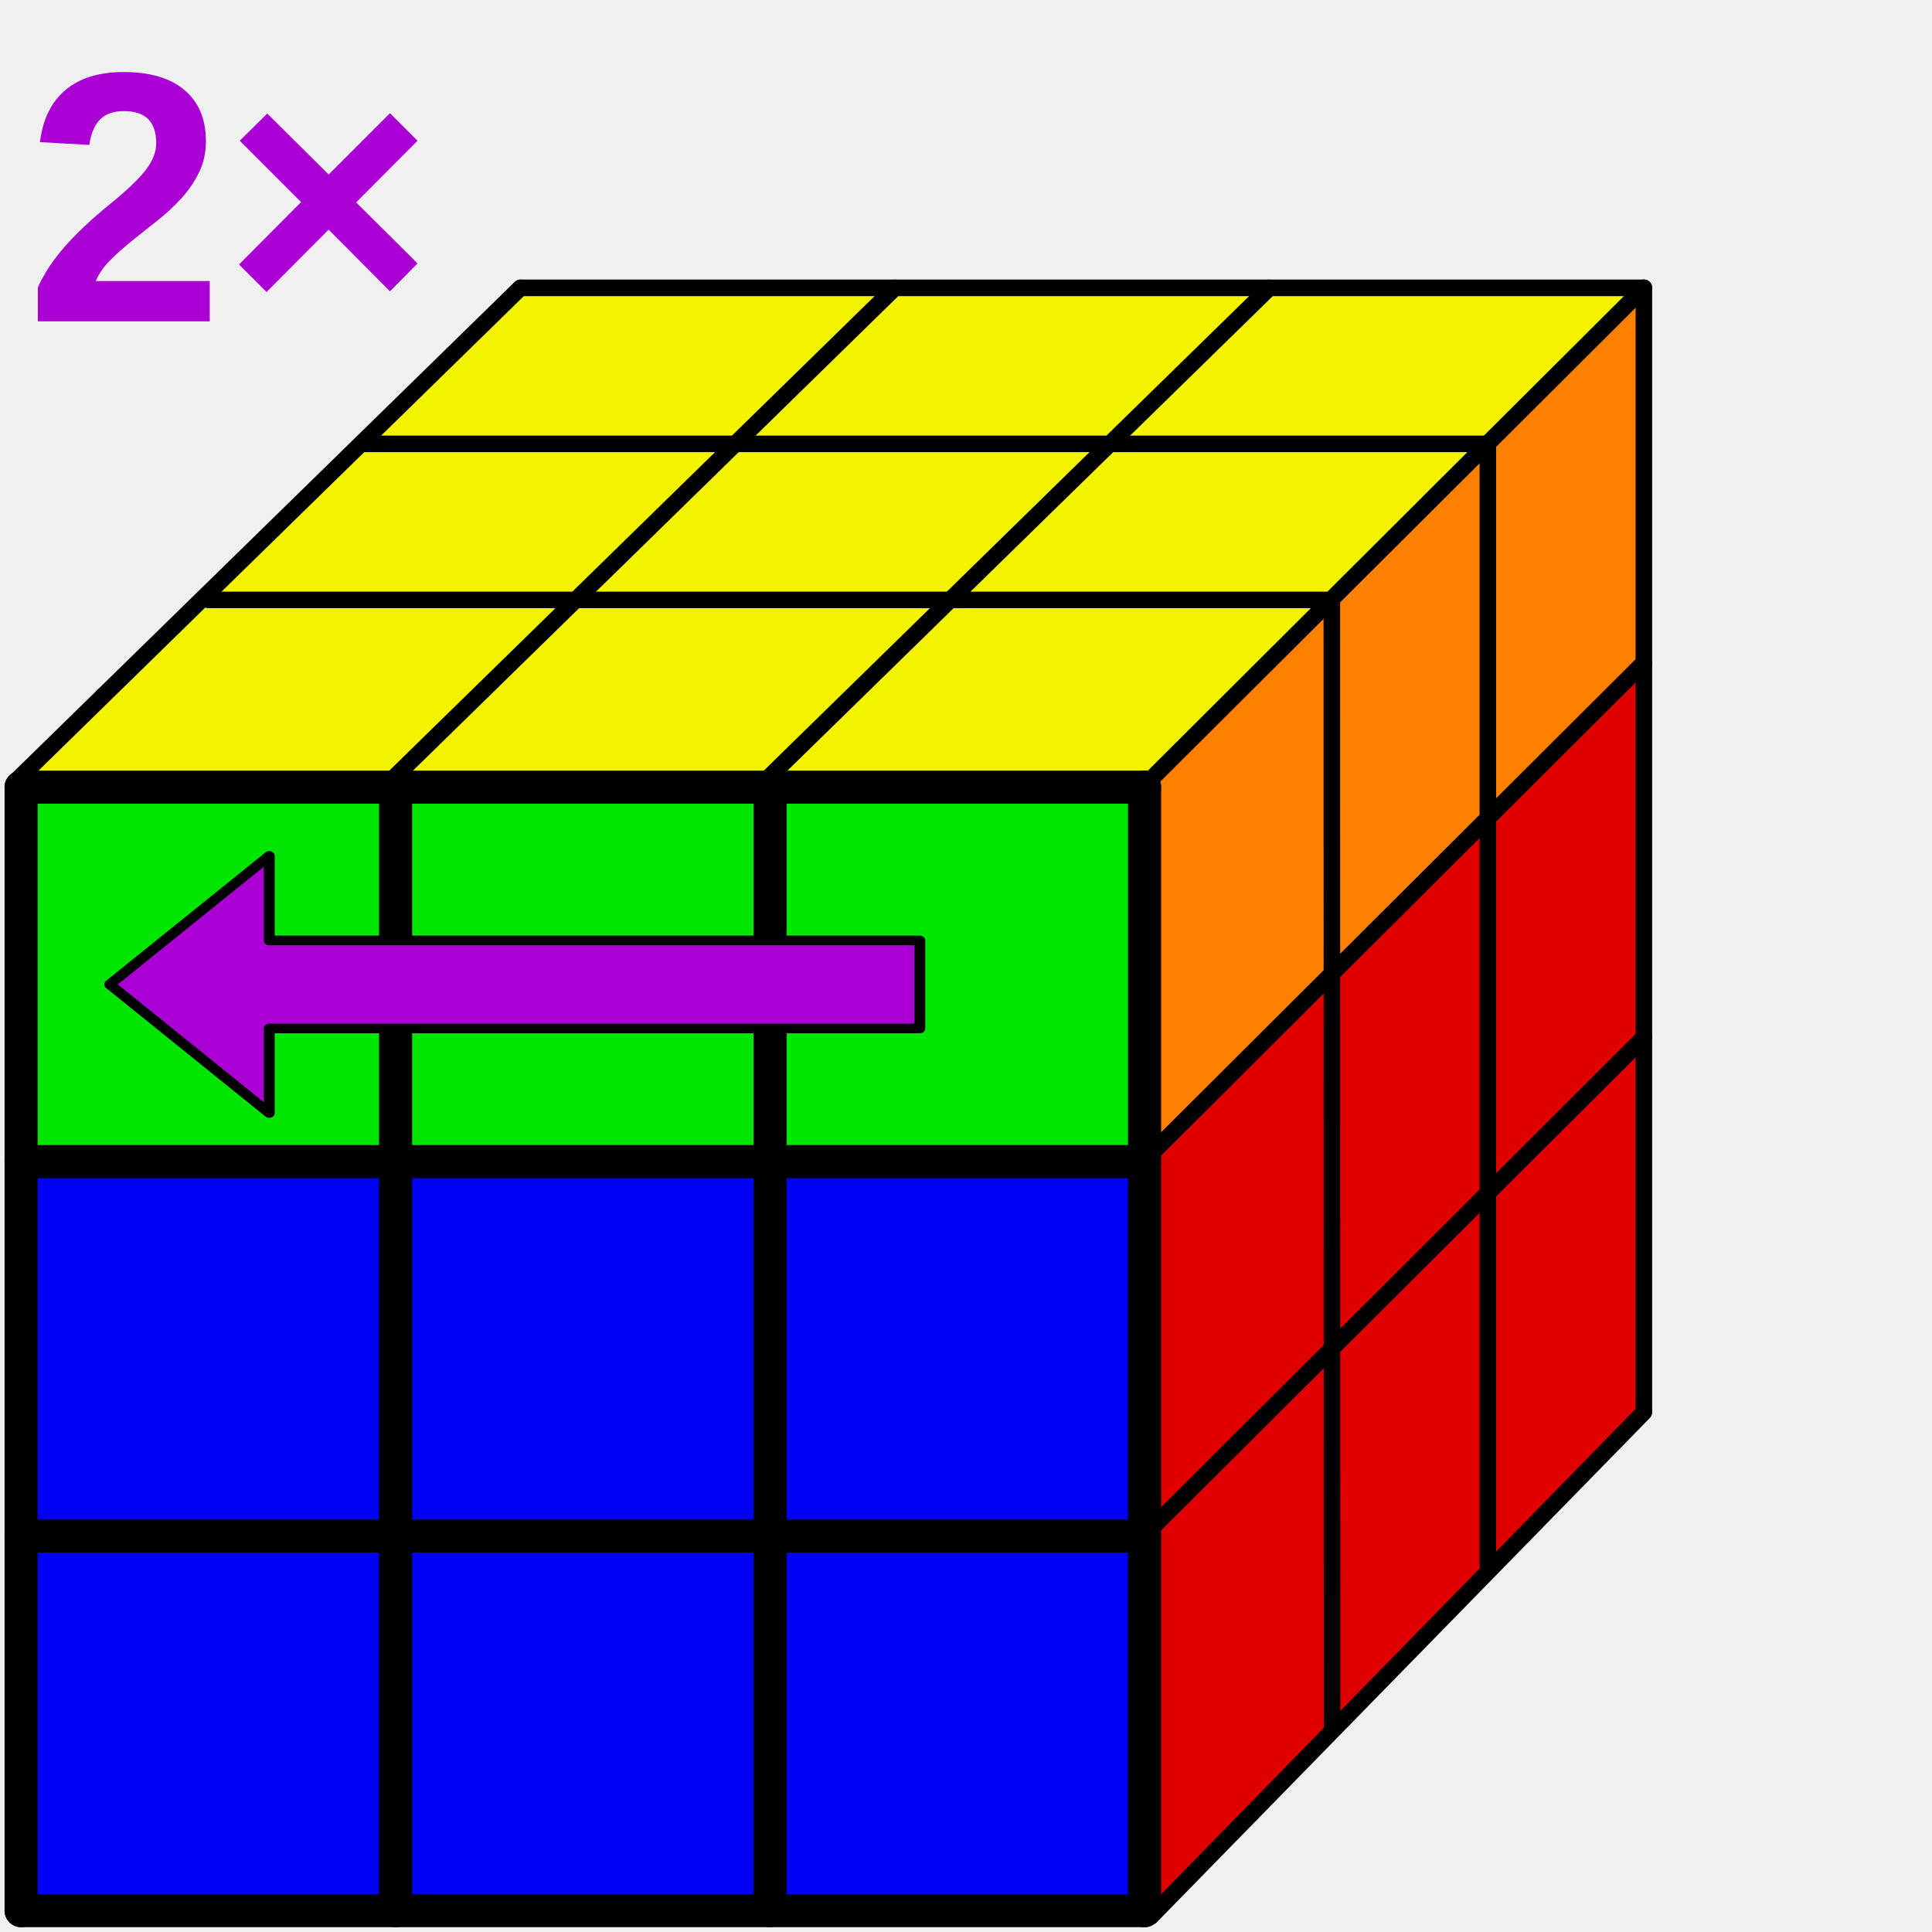
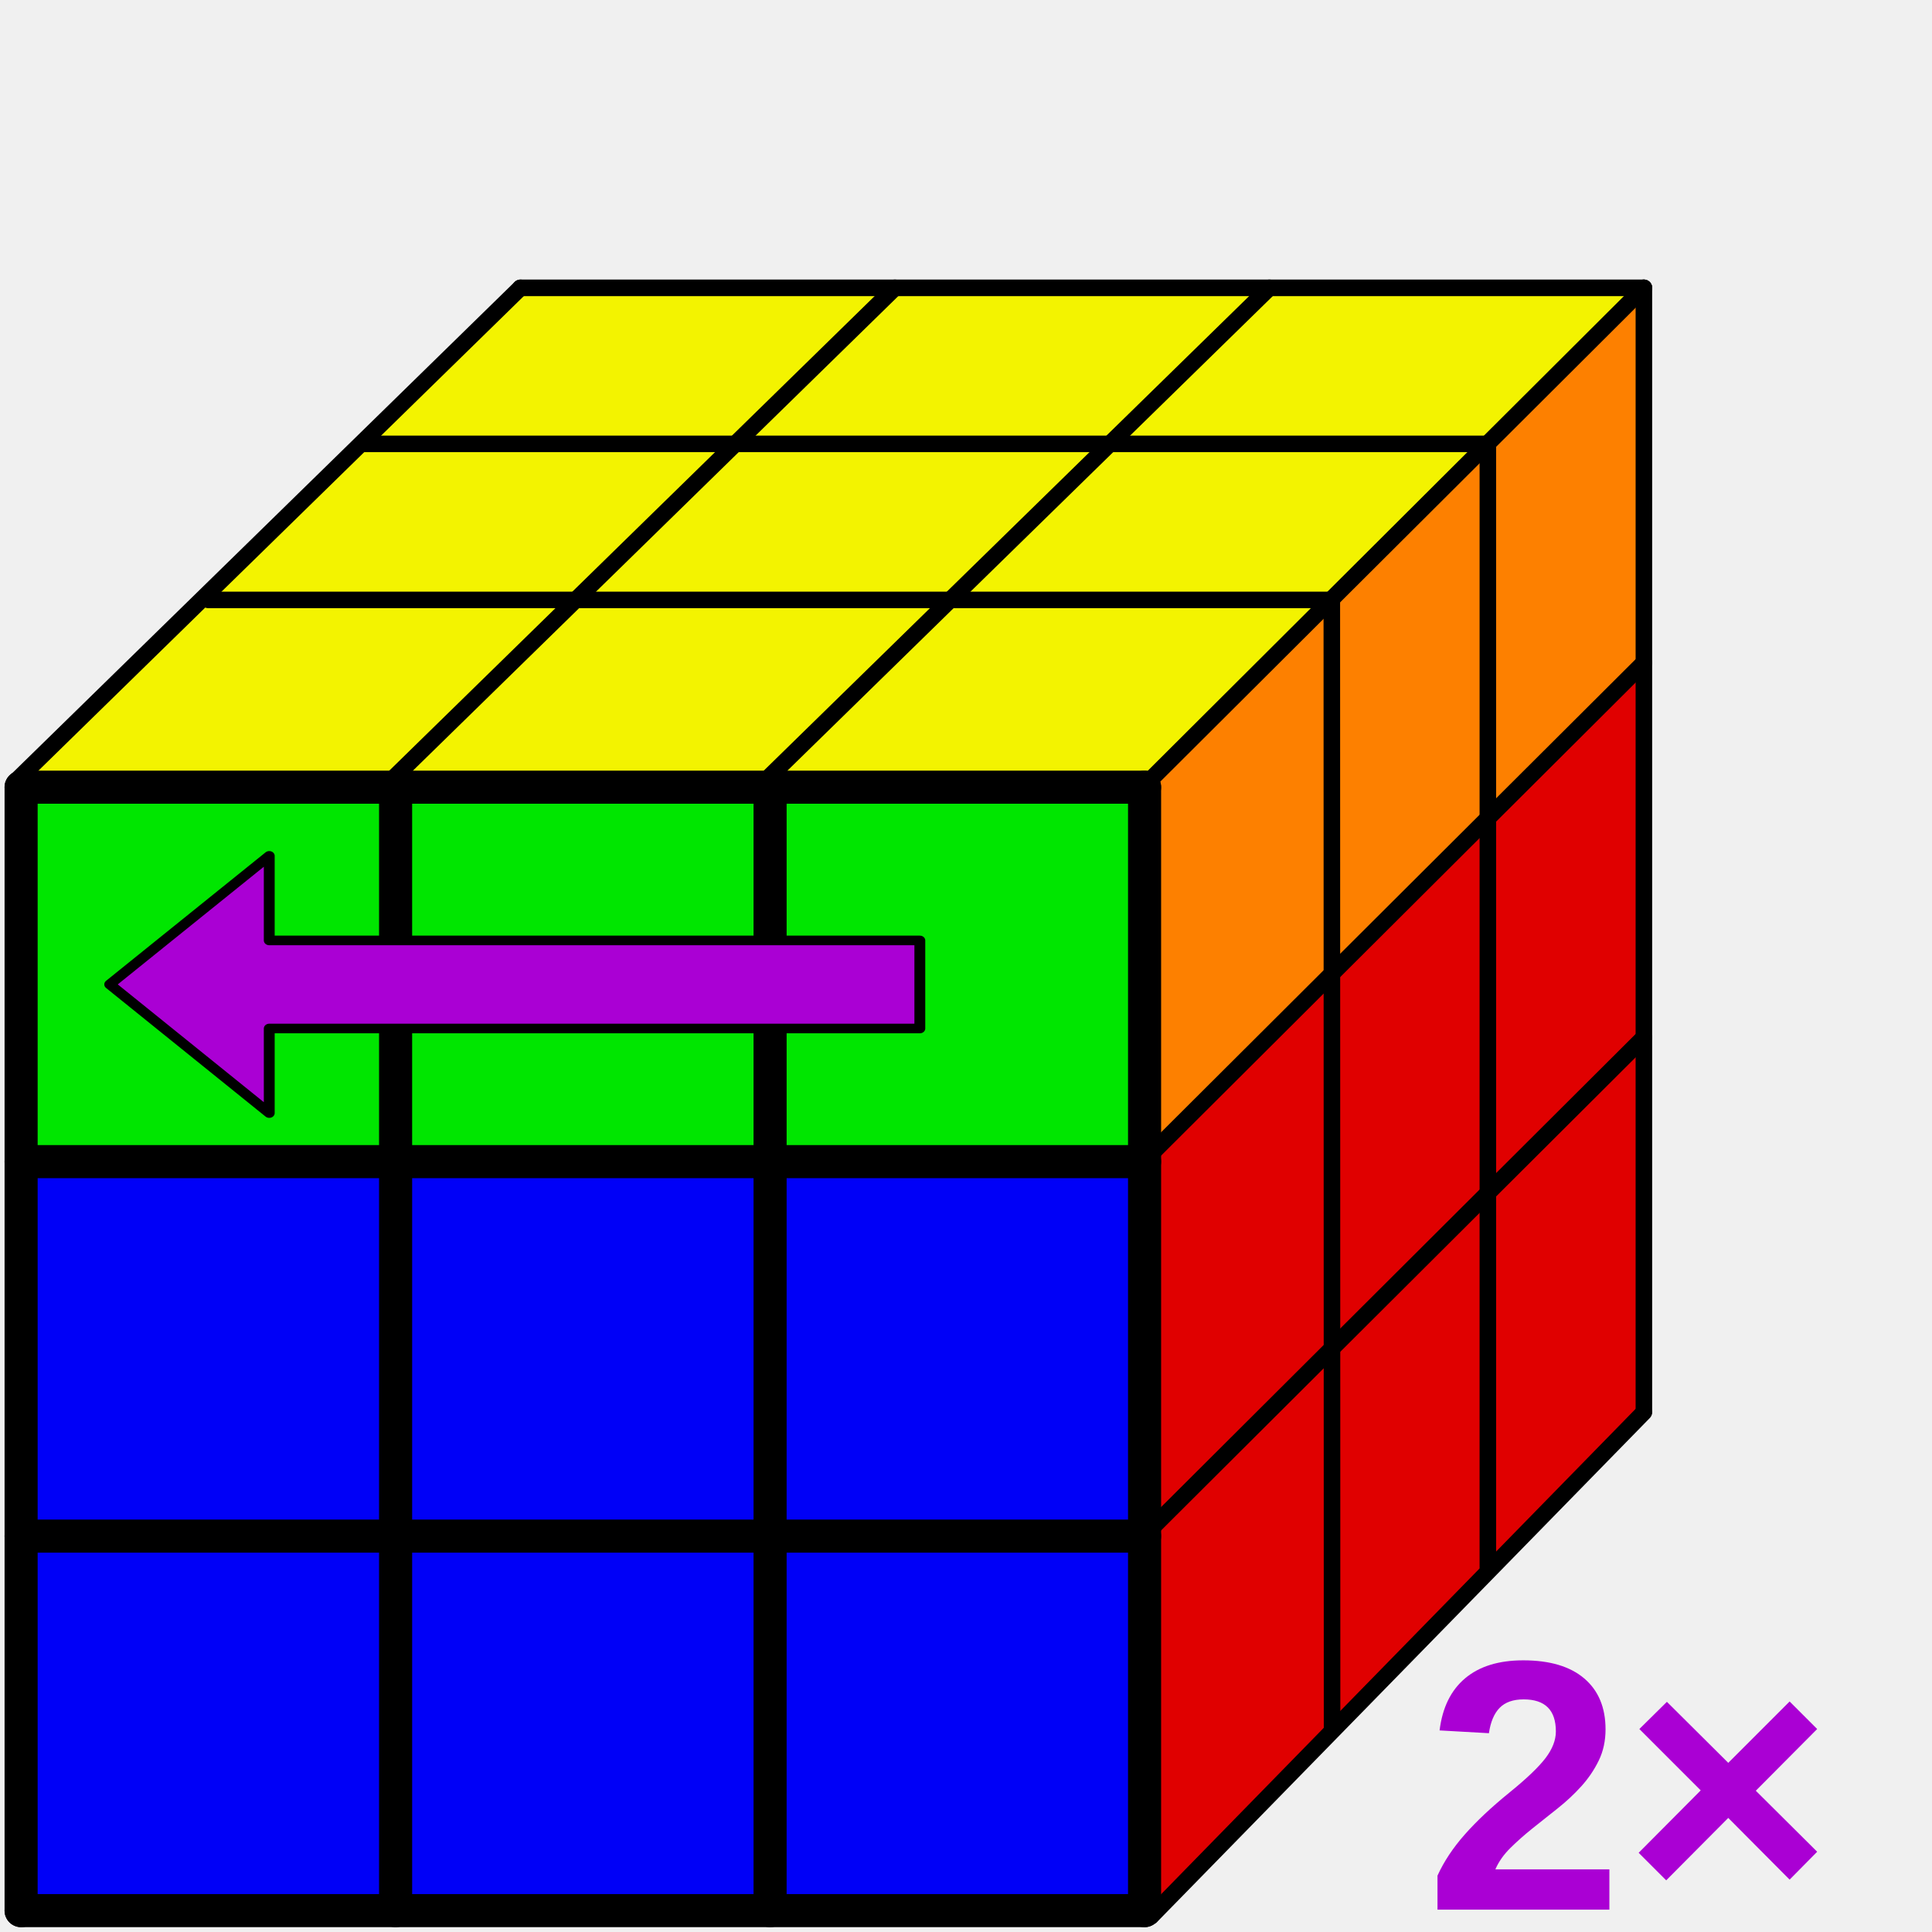
<svg xmlns="http://www.w3.org/2000/svg" xmlns:ns1="http://xml.openoffice.org/svg/export" version="1.2" width="42mm" height="42mm" viewBox="0 0 6190.866 6190.866" preserveAspectRatio="xMidYMid" xml:space="preserve" id="svg210" style="fill-rule:evenodd;stroke-width:28.222;stroke-linejoin:round">
  <defs class="ClipPathGroup" id="defs8">
    <marker style="overflow:visible" id="marker25861" refX="0" refY="0" orient="auto">
      <path transform="scale(0.4)" style="fill:#ff9e00;fill-opacity:1;fill-rule:evenodd;stroke:#ff9e00;stroke-width:1pt;stroke-opacity:1" d="M 5.77,0 -2.88,5 V -5 Z" id="path25859" />
    </marker>
    <marker orient="auto" refY="0" refX="0" id="marker9934" style="overflow:visible">
      <path id="path9932" d="M 5.77,0 -2.88,5 V -5 Z" style="fill:#ff9e00;fill-opacity:1;fill-rule:evenodd;stroke:#ff9e00;stroke-width:1pt;stroke-opacity:1" transform="scale(0.2)" />
    </marker>
    <marker orient="auto" refY="0" refX="0" id="marker9840" style="overflow:visible">
      <path id="path9838" style="fill:#ff9e00;fill-opacity:1;fill-rule:evenodd;stroke:#ff9e00;stroke-width:0.625;stroke-linejoin:round;stroke-opacity:1" d="M 8.719,4.034 -2.207,0.016 8.719,-4.002 c -1.745,2.372 -1.735,5.617 -6e-7,8.035 z" transform="matrix(-0.3,0,0,-0.3,0.69,0)" />
    </marker>
    <marker orient="auto" refY="0" refX="0" id="marker9752" style="overflow:visible">
      <path id="path9750" d="M 0,0 5,-5 -12.5,0 5,5 Z" style="fill:#ff9e00;fill-opacity:1;fill-rule:evenodd;stroke:#ff9e00;stroke-width:1pt;stroke-opacity:1" transform="matrix(-0.2,0,0,-0.2,-1.2,0)" />
    </marker>
    <marker orient="auto" refY="0" refX="0" id="marker9670" style="overflow:visible">
      <path id="path9668" style="fill:#ff9e00;fill-opacity:1;fill-rule:evenodd;stroke:#ff9e00;stroke-width:0.625;stroke-linejoin:round;stroke-opacity:1" d="M 8.719,4.034 -2.207,0.016 8.719,-4.002 c -1.745,2.372 -1.735,5.617 -6e-7,8.035 z" transform="matrix(-0.3,0,0,-0.3,0.69,0)" />
    </marker>
    <marker orient="auto" refY="0" refX="0" id="marker9594" style="overflow:visible">
      <path id="path9592" style="fill:#ff9e00;fill-opacity:1;fill-rule:evenodd;stroke:#ff9e00;stroke-width:0.625;stroke-linejoin:round;stroke-opacity:1" d="M 8.719,4.034 -2.207,0.016 8.719,-4.002 c -1.745,2.372 -1.735,5.617 -6e-7,8.035 z" transform="matrix(-0.3,0,0,-0.3,0.69,0)" />
    </marker>
    <marker orient="auto" refY="0" refX="0" id="TriangleOutS" style="overflow:visible">
      <path id="path1110" d="M 5.77,0 -2.88,5 V -5 Z" style="fill:#ff9e00;fill-opacity:1;fill-rule:evenodd;stroke:#ff9e00;stroke-width:1pt;stroke-opacity:1" transform="scale(0.2)" />
    </marker>
    <marker orient="auto" refY="0" refX="0" id="EmptyTriangleOutM" style="overflow:visible">
      <path id="path1125" d="M 5.77,0 -2.88,5 V -5 Z" style="fill:#ffffff;fill-rule:evenodd;stroke:#ff9e00;stroke-width:1pt;stroke-opacity:1" transform="matrix(0.4,0,0,0.4,-1.8,0)" />
    </marker>
    <marker orient="auto" refY="0" refX="0" id="Arrow2Send" style="overflow:visible">
      <path id="path995" style="fill:#ff9e00;fill-opacity:1;fill-rule:evenodd;stroke:#ff9e00;stroke-width:0.625;stroke-linejoin:round;stroke-opacity:1" d="M 8.719,4.034 -2.207,0.016 8.719,-4.002 c -1.745,2.372 -1.735,5.617 -6e-7,8.035 z" transform="matrix(-0.3,0,0,-0.3,0.69,0)" />
    </marker>
    <marker orient="auto" refY="0" refX="0" id="Arrow1Send" style="overflow:visible">
      <path id="path977" d="M 0,0 5,-5 -12.5,0 5,5 Z" style="fill:#ff9e00;fill-opacity:1;fill-rule:evenodd;stroke:#ff9e00;stroke-width:1pt;stroke-opacity:1" transform="matrix(-0.2,0,0,-0.2,-1.2,0)" />
    </marker>
    <marker orient="auto" refY="0" refX="0" id="Arrow1Mend" style="overflow:visible">
      <path id="path971" d="M 0,0 5,-5 -12.5,0 5,5 Z" style="fill:#ff9e00;fill-opacity:1;fill-rule:evenodd;stroke:#ff9e00;stroke-width:1pt;stroke-opacity:1" transform="matrix(-0.4,0,0,-0.4,-4,0)" />
    </marker>
    <marker orient="auto" refY="0" refX="0" id="Arrow2Mend" style="overflow:visible">
      <path id="path989" style="fill:#ff9e00;fill-opacity:1;fill-rule:evenodd;stroke:#ff9e00;stroke-width:0.625;stroke-linejoin:round;stroke-opacity:1" d="M 8.719,4.034 -2.207,0.016 8.719,-4.002 c -1.745,2.372 -1.735,5.617 -6e-7,8.035 z" transform="scale(-0.6)" />
    </marker>
    <marker orient="auto" refY="0" refX="0" id="TriangleOutL" style="overflow:visible">
      <path id="path1104" d="M 5.77,0 -2.88,5 V -5 Z" style="fill:#ff9e00;fill-opacity:1;fill-rule:evenodd;stroke:#ff9e00;stroke-width:1pt;stroke-opacity:1" transform="scale(0.8)" />
    </marker>
    <marker orient="auto" refY="0" refX="0" id="Arrow2Lend" style="overflow:visible">
      <path id="path983" style="fill:#000000;fill-opacity:1;fill-rule:evenodd;stroke:#000000;stroke-width:0.625;stroke-linejoin:round;stroke-opacity:1" d="M 8.719,4.034 -2.207,0.016 8.719,-4.002 c -1.745,2.372 -1.735,5.617 -6e-7,8.035 z" transform="matrix(-1.1,0,0,-1.1,-1.1,0)" />
    </marker>
    <marker orient="auto" refY="0" refX="0" id="Arrow1Lstart" style="overflow:visible">
      <path id="path962" d="M 0,0 5,-5 -12.5,0 5,5 Z" style="fill:#000000;fill-opacity:1;fill-rule:evenodd;stroke:#000000;stroke-width:1pt;stroke-opacity:1" transform="matrix(0.8,0,0,0.8,10,0)" />
    </marker>
    <clipPath id="presentation_clip_path" clipPathUnits="userSpaceOnUse">
      <rect x="0" y="0" width="6000" height="6000" id="rect2" />
    </clipPath>
    <clipPath id="presentation_clip_path_shrink" clipPathUnits="userSpaceOnUse">
      <rect x="6" y="6" width="5988" height="5988" id="rect5" />
    </clipPath>
    <marker orient="auto" refY="0" refX="0" id="TriangleOutM-3" style="overflow:visible">
      <path id="path1107-6" d="M 5.77,0 -2.88,5 V -5 Z" style="fill:#ff9e00;fill-opacity:1;fill-rule:evenodd;stroke:#ff9e00;stroke-width:1pt;stroke-opacity:1" transform="scale(0.4)" />
    </marker>
    <marker orient="auto" refY="0" refX="0" id="TriangleOutM-35" style="overflow:visible">
      <path id="path1107-62" d="M 5.77,0 -2.88,5 V -5 Z" style="fill:#ff9e00;fill-opacity:1;fill-rule:evenodd;stroke:#ff9e00;stroke-width:1pt;stroke-opacity:1" transform="scale(0.4)" />
    </marker>
    <filter style="color-interpolation-filters:sRGB" id="filter26163">
      <feConvolveMatrix in="SourceGraphic" kernelMatrix="0 1 0 1 -4 1 0 1 0" order="3 3" bias="0" divisor="1" targetX="1" targetY="1" preserveAlpha="true" result="convolve" id="feConvolveMatrix26161" />
    </filter>
    <clipPath clipPathUnits="userSpaceOnUse" id="presentation_clip_path-6">
      <rect id="rect2-7" height="5250" width="5250" y="0" x="0" />
    </clipPath>
    <clipPath clipPathUnits="userSpaceOnUse" id="presentation_clip_path_shrink-5">
      <rect id="rect5-3" height="5240" width="5240" y="5" x="5" />
    </clipPath>
    <g id="g10-6" ns1:id-list="id3 id4 id5 id6 id7 id8 id9 id10 id11 id12 id13 id14 id15 id16 id17 id18 id19 id20 id21 id22 id23 id24 id25 id26 id27 id28 id29 id30 id31 id32 id33 id34 id35 id36 id37 id38 id39 id40 id41 id42 id43 id44 id45 id46 id47 id48 id49 id50 id51 id52 id53 id54 id55 id56 id57 id58 id59 id60 id61 id62 id63 id64 id65 id66 id67 id68 id69 id70 id71 id72" ns1:slide="id1" />
    <g transform="matrix(4.8828125e-4,0,0,-4.8828125e-4,0,0)" id="bullet-char-template-57356-9">
      <path id="path14-1" d="M 580,1141 1163,571 580,0 -4,571 Z" />
    </g>
    <g transform="matrix(4.8828125e-4,0,0,-4.8828125e-4,0,0)" id="bullet-char-template-57354-2">
      <path id="path17-7" d="M 8,1128 H 1137 V 0 H 8 Z" />
    </g>
    <g transform="matrix(4.8828125e-4,0,0,-4.8828125e-4,0,0)" id="bullet-char-template-10146-0">
      <path id="path20-9" d="M 174,0 602,739 174,1481 1456,739 Z M 1358,739 309,1346 659,739 Z" />
    </g>
    <g transform="matrix(4.8828125e-4,0,0,-4.8828125e-4,0,0)" id="bullet-char-template-10132-3">
      <path id="path23-6" d="M 2015,739 1276,0 H 717 l 543,543 H 174 v 393 h 1086 l -543,545 h 557 z" />
    </g>
    <g transform="matrix(4.8828125e-4,0,0,-4.8828125e-4,0,0)" id="bullet-char-template-10007-0">
      <path id="path26-6" d="m 0,-2 c -7,16 -16,29 -25,39 l 381,530 c -94,256 -141,385 -141,387 0,25 13,38 40,38 9,0 21,-2 34,-5 21,4 42,12 65,25 l 27,-13 111,-251 280,301 64,-25 24,25 c 21,-10 41,-24 62,-43 C 886,937 835,863 770,784 769,783 710,716 594,584 L 774,223 c 0,-27 -21,-55 -63,-84 l 16,-20 C 717,90 699,76 672,76 641,76 570,178 457,381 L 164,-76 c -22,-34 -53,-51 -92,-51 -42,0 -63,17 -64,51 -7,9 -10,24 -10,44 0,9 1,19 2,30 z" />
    </g>
    <g transform="matrix(4.8828125e-4,0,0,-4.8828125e-4,0,0)" id="bullet-char-template-10004-2">
      <path id="path29-6" d="M 285,-33 C 182,-33 111,30 74,156 52,228 41,333 41,471 c 0,78 14,145 41,201 34,71 87,106 158,106 53,0 88,-31 106,-94 l 23,-176 c 8,-64 28,-97 59,-98 l 735,706 c 11,11 33,17 66,17 42,0 63,-15 63,-46 V 965 c 0,-36 -10,-64 -30,-84 L 442,47 C 390,-6 338,-33 285,-33 Z" />
    </g>
    <g transform="matrix(4.8828125e-4,0,0,-4.8828125e-4,0,0)" id="bullet-char-template-9679-1">
      <path id="path32-8" d="M 813,0 C 632,0 489,54 383,161 276,268 223,411 223,592 c 0,181 53,324 160,431 106,107 249,161 430,161 179,0 323,-54 432,-161 108,-107 162,-251 162,-431 0,-180 -54,-324 -162,-431 C 1136,54 992,0 813,0 Z" />
    </g>
    <g transform="matrix(4.8828125e-4,0,0,-4.8828125e-4,0,0)" id="bullet-char-template-8226-7">
      <path id="path35-9" d="m 346,457 c -73,0 -137,26 -191,78 -54,51 -81,114 -81,188 0,73 27,136 81,188 54,52 118,78 191,78 73,0 134,-26 185,-79 51,-51 77,-114 77,-187 0,-75 -25,-137 -76,-188 -50,-52 -112,-78 -186,-78 z" />
    </g>
    <g transform="matrix(4.8828125e-4,0,0,-4.8828125e-4,0,0)" id="bullet-char-template-8211-2">
      <path id="path38-0" d="M -4,459 H 1135 V 606 H -4 Z" />
    </g>
    <g transform="matrix(4.8828125e-4,0,0,-4.8828125e-4,0,0)" id="bullet-char-template-61548-2">
      <path id="path41-3" d="m 173,740 c 0,163 58,303 173,419 116,115 255,173 419,173 163,0 302,-58 418,-173 116,-116 174,-256 174,-419 0,-163 -58,-303 -174,-418 C 1067,206 928,148 765,148 601,148 462,206 346,322 231,437 173,577 173,740 Z" />
    </g>
  </defs>
  <defs class="TextShapeIndex" id="defs12">
    <g ns1:slide="id1" ns1:id-list="id3 id4 id5 id6 id7 id8 id9 id10 id11 id12 id13 id14 id15 id16 id17 id18 id19 id20 id21 id22 id23" id="g10" />
  </defs>
  <defs class="EmbeddedBulletChars" id="defs44">
    <g id="bullet-char-template-57356" transform="matrix(4.8828125e-4,0,0,-4.8828125e-4,0,0)">
      <path d="M 580,1141 1163,571 580,0 -4,571 Z" id="path14" />
    </g>
    <g id="bullet-char-template-57354" transform="matrix(4.8828125e-4,0,0,-4.8828125e-4,0,0)">
      <path d="M 8,1128 H 1137 V 0 H 8 Z" id="path17" />
    </g>
    <g id="bullet-char-template-10146" transform="matrix(4.8828125e-4,0,0,-4.8828125e-4,0,0)">
      <path d="M 174,0 602,739 174,1481 1456,739 Z M 1358,739 309,1346 659,739 Z" id="path20" />
    </g>
    <g id="bullet-char-template-10132" transform="matrix(4.8828125e-4,0,0,-4.8828125e-4,0,0)">
      <path d="M 2015,739 1276,0 H 717 l 543,543 H 174 v 393 h 1086 l -543,545 h 557 z" id="path23" />
    </g>
    <g id="bullet-char-template-10007" transform="matrix(4.8828125e-4,0,0,-4.8828125e-4,0,0)">
      <path d="m 0,-2 c -7,16 -16,29 -25,39 l 381,530 c -94,256 -141,385 -141,387 0,25 13,38 40,38 9,0 21,-2 34,-5 21,4 42,12 65,25 l 27,-13 111,-251 280,301 64,-25 24,25 c 21,-10 41,-24 62,-43 C 886,937 835,863 770,784 769,783 710,716 594,584 L 774,223 c 0,-27 -21,-55 -63,-84 l 16,-20 C 717,90 699,76 672,76 641,76 570,178 457,381 L 164,-76 c -22,-34 -53,-51 -92,-51 -42,0 -63,17 -64,51 -7,9 -10,24 -10,44 0,9 1,19 2,30 z" id="path26" />
    </g>
    <g id="bullet-char-template-10004" transform="matrix(4.8828125e-4,0,0,-4.8828125e-4,0,0)">
      <path d="M 285,-33 C 182,-33 111,30 74,156 52,228 41,333 41,471 c 0,78 14,145 41,201 34,71 87,106 158,106 53,0 88,-31 106,-94 l 23,-176 c 8,-64 28,-97 59,-98 l 735,706 c 11,11 33,17 66,17 42,0 63,-15 63,-46 V 965 c 0,-36 -10,-64 -30,-84 L 442,47 C 390,-6 338,-33 285,-33 Z" id="path29" />
    </g>
    <g id="bullet-char-template-9679" transform="matrix(4.8828125e-4,0,0,-4.8828125e-4,0,0)">
      <path d="M 813,0 C 632,0 489,54 383,161 276,268 223,411 223,592 c 0,181 53,324 160,431 106,107 249,161 430,161 179,0 323,-54 432,-161 108,-107 162,-251 162,-431 0,-180 -54,-324 -162,-431 C 1136,54 992,0 813,0 Z" id="path32" />
    </g>
    <g id="bullet-char-template-8226" transform="matrix(4.8828125e-4,0,0,-4.8828125e-4,0,0)">
      <path d="m 346,457 c -73,0 -137,26 -191,78 -54,51 -81,114 -81,188 0,73 27,136 81,188 54,52 118,78 191,78 73,0 134,-26 185,-79 51,-51 77,-114 77,-187 0,-75 -25,-137 -76,-188 -50,-52 -112,-78 -186,-78 z" id="path35" />
    </g>
    <g id="bullet-char-template-8211" transform="matrix(4.8828125e-4,0,0,-4.8828125e-4,0,0)">
      <path d="M -4,459 H 1135 V 606 H -4 Z" id="path38" />
    </g>
    <g id="bullet-char-template-61548" transform="matrix(4.8828125e-4,0,0,-4.8828125e-4,0,0)">
      <path d="m 173,740 c 0,163 58,303 173,419 116,115 255,173 419,173 163,0 302,-58 418,-173 116,-116 174,-256 174,-419 0,-163 -58,-303 -174,-418 C 1067,206 928,148 765,148 601,148 462,206 346,322 231,437 173,577 173,740 Z" id="path41" />
    </g>
  </defs>
  <defs class="TextEmbeddedBitmaps" id="defs46" />
  <path style="fill:#e00000;fill-opacity:1;stroke-width:439.822" d="m 5264.683,4530.533 -485.948,471.904 -2.247,-1191.59 493.813,-474.151 z" id="path1023-6" />
  <path style="fill:#e00000;fill-opacity:1;stroke-width:439.822" d="m 4758.808,5048.129 -474.712,474.151 -10.112,-1206.196 480.33,-475.275 z" id="path1023-7" />
  <path style="fill:#e00000;fill-opacity:1;stroke-width:439.822" d="m 4265.777,5552.902 -561.228,551.678 -5.618,-1212.938 554.487,-546.06 z" id="path1023-1" />
  <path style="fill:#e00000;fill-opacity:1;stroke-width:439.822" d="m 4257.559,4327.011 -560.105,557.296 -8.989,-1192.714 566.846,-552.802 z" id="path1023-9" />
  <path style="fill:#e00000;fill-opacity:1;stroke-width:439.822" d="M 4756.627,3827.812 4279.667,4305.333 V 3111.496 l 473.589,-461.792 z" id="path1023-5" />
  <path style="fill:#e00000;fill-opacity:1;stroke-width:439.822" d="m 5271.072,3326.211 -491.566,473.027 -7.865,-1189.343 498.308,-473.027 z" id="path1023-3" />
  <path style="fill:#fd8000;fill-opacity:1;stroke-width:439.822" d="m 5272.127,2136.137 -490.443,458.421 -10.112,-1171.366 481.454,-470.78 z" id="path1023" />
  <path style="fill:#fd8000;fill-opacity:1;stroke-width:439.822" d="m 4762.949,2631.42 -481.454,457.297 -3.371,-1178.107 478.083,-470.78 z" id="path1023-35" />
  <path style="fill:#fd8000;fill-opacity:1;stroke-width:439.822" d="m 4267.15,3126.382 -574.711,548.307 -3.371,-1180.354 565.722,-550.554 z" id="path1023-62" />
  <path style="fill:#f3f300;fill-opacity:1;stroke-width:439.822" d="m 3696.995,2489.835 -1220.339,7.945 576.801,-572.034 1191.737,9.534 z" id="path1023-2-8" />
  <path style="fill:#f3f300;fill-opacity:1;stroke-width:439.822" d="m 2453.652,2500.356 -1159.199,-12.11 545.021,-552.966 1194.915,-6.356 z" id="path1023-2-8-5" />
  <path style="fill:#f3f300;fill-opacity:1;stroke-width:439.822" d="m 1262.673,2481.89 -1177.437,1.589 552.966,-559.322 1175.848,11.123 z" id="path1023-2-8-9" />
  <path style="fill:#f3f300;fill-opacity:1;stroke-width:439.822" d="m 3053.457,1922.568 -1201.271,-1.589 506.886,-498.941 1174.258,14.301 z" id="path1023-2-8-7" />
  <path style="fill:#f3f300;fill-opacity:1;stroke-width:439.822" d="m 1852.186,1920.979 -1196.505,-15.89 490.996,-481.462 1191.737,7.945 z" id="path1023-2-8-22" />
  <path style="fill:#f3f300;fill-opacity:1;stroke-width:439.822" d="m 4267.652,1922.357 -1198.305,-6.144 463.983,-479.873 1234.322,-13.983 z" id="path1023-2-8-2" />
  <path style="fill:#f3f300;fill-opacity:1;stroke-width:439.822" d="m 4767.652,1422.357 -1210.487,-0.318 494.174,-503.708 1194.915,4.767 z" id="path1023-2-8-0" />
  <path style="fill:#f3f300;fill-opacity:1;stroke-width:439.822" d="m 3557.165,1422.039 -1172.67,-6.356 465.572,-495.763 1201.271,-1.589 z" id="path1023-2-8-23" />
  <path style="fill:#f3f300;fill-opacity:1;stroke-width:439.822" d="m 2359.071,1422.039 -1191.42,0.318 500,-500 1182.415,-2.437 z" id="path1023-2-8-8" />
  <path style="fill:#0000f7;fill-opacity:1;stroke-width:439.822" d="m 3649.326,6114.306 -1172.67,-7.945 -3.178,-1171.081 1180.174,-1.924 z" id="path1023-2" />
  <path style="fill:#0000f7;fill-opacity:1;stroke-width:439.822" d="m 2449.644,6100.005 -1164.725,-4.767 1.589,-1164.725 1166.314,-1.589 z" id="path1023-2-6" />
  <path style="fill:#0000f7;fill-opacity:1;stroke-width:439.822" d="m 2452.821,4903.501 -1167.903,-3.178 -1.589,-1155.191 1164.725,-11.123 z" id="path1023-2-3" />
  <path style="fill:#0000f7;fill-opacity:1;stroke-width:439.822" d="m 3642.97,4897.145 -1156.78,-1.589 V 3735.598 l 1167.462,-3.241 z" id="path1023-2-7" />
  <path style="fill:#00e600;fill-opacity:1;stroke-width:439.822" d="m 3647.737,3697.462 -1164.725,1.589 V 2532.738 l 1170.64,-1.381 z" id="path1023-2-0" />
  <path style="fill:#00e600;fill-opacity:1;stroke-width:439.822" d="m 2462.355,3713.352 -1183.793,-1.589 1.589,-1172.67 1187.5,-16.737 z" id="path1023-2-9" />
  <path style="fill:#00e600;fill-opacity:1;stroke-width:439.822" d="M 1260.27,3708.647 82.195,3695.164 87.876,2544.828 1267.652,2522.356 Z" id="path1023-2-61" />
  <path style="fill:#0000f7;fill-opacity:1;stroke-width:439.822" d="M 1257.906,4897.145 75.597,4895.344 82.058,3737.187 1246.783,3740.365 Z" id="path1023-2-2" />
  <path style="fill:#0000f7;fill-opacity:1;stroke-width:439.822" d="M 1248.372,6092.06 H 80.469 l 4.767,-1153.602 1167.903,-4.767 z" id="path1023-2-06" />
  <g id="g51" transform="translate(0,-2023.654)">
    <g id="id2" class="Master_Slide">
      <g id="bg-id2" class="Background" />
      <g id="bo-id2" class="BackgroundObjects" />
    </g>
  </g>
  <g class="SlideGroup" id="g208" transform="translate(-32.34827,222.3566)">
    <g id="g206">
      <g id="container-id1">
        <g id="id1" class="Slide" clip-path="url(#presentation_clip_path)">
          <g class="Page" id="g202">
            <g class="Group" id="g200">
              <g class="com.sun.star.drawing.LineShape" id="g58">
                <g id="id3">
                  <rect class="BoundingBox" x="47" y="2247" width="107" height="3707" id="rect53" style="fill:none;stroke:none" />
                  <path d="M 100,5900 V 2300" id="path55" style="fill:none;stroke:#000000;stroke-width:106;stroke-linecap:round;stroke-linejoin:miter" />
                </g>
              </g>
              <g class="com.sun.star.drawing.LineShape" id="g65">
                <g id="id4">
                  <rect class="BoundingBox" x="47" y="5847" width="3707" height="107" id="rect60" style="fill:none;stroke:none" />
                  <path d="M 100,5900 H 3700" id="path62" style="fill:none;stroke:#000000;stroke-width:106;stroke-linecap:round;stroke-linejoin:miter" />
                </g>
              </g>
              <g class="com.sun.star.drawing.LineShape" id="g72">
                <g id="id5">
                  <rect class="BoundingBox" x="3647" y="2247" width="107" height="3707" id="rect67" style="fill:none;stroke:none" />
                  <path d="M 3700,5900 V 2300" id="path69" style="fill:none;stroke:#000000;stroke-width:106;stroke-linecap:round;stroke-linejoin:miter" />
                </g>
              </g>
              <g class="com.sun.star.drawing.LineShape" id="g79">
                <g id="id6">
                  <rect class="BoundingBox" x="47" y="2247" width="3707" height="107" id="rect74" style="fill:none;stroke:none" />
                  <path d="M 100,2300 H 3700" id="path76" style="fill:none;stroke:#000000;stroke-width:106;stroke-linecap:round;stroke-linejoin:miter" />
                </g>
              </g>
              <g class="com.sun.star.drawing.LineShape" id="g86">
                <g id="id7">
                  <rect class="BoundingBox" x="1247" y="2247" width="107" height="3707" id="rect81" style="fill:none;stroke:none" />
                  <path d="M 1300,5900 V 2300" id="path83" style="fill:none;stroke:#000000;stroke-width:106;stroke-linecap:round;stroke-linejoin:miter" />
                </g>
              </g>
              <g class="com.sun.star.drawing.LineShape" id="g93">
                <g id="id8">
                  <rect class="BoundingBox" x="2447" y="2247" width="107" height="3707" id="rect88" style="fill:none;stroke:none" />
                  <path d="M 2500,5900 V 2300" id="path90" style="fill:none;stroke:#000000;stroke-width:106;stroke-linecap:round;stroke-linejoin:miter" />
                </g>
              </g>
              <g class="com.sun.star.drawing.LineShape" id="g100">
                <g id="id9">
                  <rect class="BoundingBox" x="47" y="3447" width="3707" height="107" id="rect95" style="fill:none;stroke:none" />
                  <path d="M 100,3500 H 3700" id="path97" style="fill:none;stroke:#000000;stroke-width:106;stroke-linecap:round;stroke-linejoin:miter" />
                </g>
              </g>
              <g class="com.sun.star.drawing.LineShape" id="g107">
                <g id="id10">
                  <rect class="BoundingBox" x="47" y="4647" width="3707" height="107" id="rect102" style="fill:none;stroke:none" />
                  <path d="M 100,4700 H 3700" id="path104" style="fill:none;stroke:#000000;stroke-width:106;stroke-linecap:round;stroke-linejoin:miter" />
                </g>
              </g>
              <g class="com.sun.star.drawing.LineShape" id="g114">
                <g id="id11">
                  <rect class="BoundingBox" x="673" y="1673" width="3655" height="55" id="rect109" style="fill:none;stroke:none" />
                  <path d="M 700,1700 H 4300" id="path111" style="fill:none;stroke:#000000;stroke-width:53;stroke-linecap:round;stroke-linejoin:miter" />
                </g>
              </g>
              <g class="com.sun.star.drawing.LineShape" id="g121">
                <g id="id12">
                  <rect class="BoundingBox" x="1173" y="1173" width="3655" height="55" id="rect116" style="fill:none;stroke:none" />
                  <path d="M 1200,1200 H 4800" id="path118" style="fill:none;stroke:#000000;stroke-width:53;stroke-linecap:round;stroke-linejoin:miter" />
                </g>
              </g>
              <g class="com.sun.star.drawing.LineShape" id="g128">
                <g id="id13">
                  <rect class="BoundingBox" x="1673" y="673" width="3655" height="55" id="rect123" style="fill:none;stroke:none" />
                  <path d="M 1700,700 H 5300" id="path125" style="fill:none;stroke:#000000;stroke-width:53;stroke-linecap:round;stroke-linejoin:miter" />
                </g>
              </g>
              <g class="com.sun.star.drawing.LineShape" id="g135">
                <g id="id14">
                  <rect class="BoundingBox" x="4273" y="1673" width="55" height="3655" id="rect130" style="fill:none;stroke:none" />
                  <path d="M 4300.794,5320.657 4300,1700" id="path132" style="fill:none;stroke:#000000;stroke-width:53;stroke-linecap:round;stroke-linejoin:miter" />
                </g>
              </g>
              <g class="com.sun.star.drawing.LineShape" id="g142">
                <g id="id15">
                  <rect class="BoundingBox" x="4773" y="1173" width="55" height="3655" id="rect137" style="fill:none;stroke:none" />
                  <path d="M 4800,4800 V 1200" id="path139" style="fill:none;stroke:#000000;stroke-width:53;stroke-linecap:round;stroke-linejoin:miter" />
                </g>
              </g>
              <g class="com.sun.star.drawing.LineShape" id="g149">
                <g id="id16">
                  <rect class="BoundingBox" x="5273" y="673" width="55" height="3655" id="rect144" style="fill:none;stroke:none" />
                  <path d="M 5300,4300 V 700" id="path146" style="fill:none;stroke:#000000;stroke-width:53;stroke-linecap:round;stroke-linejoin:miter" />
                </g>
              </g>
              <g class="com.sun.star.drawing.LineShape" id="g156">
                <g id="id17">
                  <rect class="BoundingBox" x="59" y="673" width="1669" height="1633" id="rect151" style="fill:none;stroke:none" />
                  <path d="M 86,2278 1700,700" id="path153" style="fill:none;stroke:#000000;stroke-width:53;stroke-linecap:round;stroke-linejoin:miter" />
                </g>
              </g>
              <g class="com.sun.star.drawing.LineShape" id="g163">
                <g id="id18">
                  <rect class="BoundingBox" x="1259" y="673" width="1669" height="1633" id="rect158" style="fill:none;stroke:none" />
                  <path d="M 1286,2278 2900,700" id="path160" style="fill:none;stroke:#000000;stroke-width:53;stroke-linecap:round;stroke-linejoin:miter" />
                </g>
              </g>
              <g class="com.sun.star.drawing.LineShape" id="g170">
                <g id="id19">
                  <rect class="BoundingBox" x="2459" y="673" width="1669" height="1633" id="rect165" style="fill:none;stroke:none" />
                  <path d="M 2486,2278 4100,700" id="path167" style="fill:none;stroke:#000000;stroke-width:53;stroke-linecap:round;stroke-linejoin:miter" />
                </g>
              </g>
              <g class="com.sun.star.drawing.LineShape" id="g177">
                <g id="id20">
                  <rect class="BoundingBox" x="3659" y="673" width="1669" height="1664" id="rect172" style="fill:none;stroke:none" />
                  <path d="M 3686,2309 5300,700" id="path174" style="fill:none;stroke:#000000;stroke-width:53;stroke-linecap:round;stroke-linejoin:miter" />
                </g>
              </g>
              <g class="com.sun.star.drawing.LineShape" id="g184">
                <g id="id21">
                  <rect class="BoundingBox" x="3659" y="1874" width="1669" height="1664" id="rect179" style="fill:none;stroke:none" />
                  <path d="M 3686,3510 5300,1901" id="path181" style="fill:none;stroke:#000000;stroke-width:53;stroke-linecap:round;stroke-linejoin:miter" />
                </g>
              </g>
              <g class="com.sun.star.drawing.LineShape" id="g191">
                <g id="id22">
                  <rect class="BoundingBox" x="3659" y="3075" width="1669" height="1664" id="rect186" style="fill:none;stroke:none" />
                  <path d="M 3686,4711 5300,3102" id="path188" style="fill:none;stroke:#000000;stroke-width:53;stroke-linecap:round;stroke-linejoin:miter" />
                </g>
              </g>
              <g class="com.sun.star.drawing.LineShape" id="g198">
                <g id="id23">
                  <rect class="BoundingBox" x="3694" y="4276" width="1634" height="1670" id="rect193" style="fill:none;stroke:none" />
                  <path d="M 3721,5918 5300,4303" id="path195" style="fill:none;stroke:#000000;stroke-width:53;stroke-linecap:round;stroke-linejoin:miter" />
                </g>
              </g>
            </g>
          </g>
        </g>
      </g>
    </g>
  </g>
  <g id="g1293" class="com.sun.star.drawing.CustomShape" transform="matrix(-0.4897066,0,0,0.4335147,5444.981,2309.036)">
    <g id="g1291">
      <rect id="rect1285" height="1974" width="5374" y="964" x="5064" class="BoundingBox" style="fill:none;stroke:none" />
      <path id="path1287" d="m 5100,1625 h 4257 v -625 l 1044,950 -1044,951 V 2276 H 5100 Z m 0,-625 z m 5301,1901 z" style="fill:#aa00d4;fill-opacity:1;stroke:none" />
      <path id="path1289" d="m 5100,1625 h 4257 v -625 l 1044,950 -1044,951 V 2276 H 5100 Z" style="fill:none;stroke:#000000;stroke-width:71;stroke-linejoin:round" />
    </g>
  </g>
-   <g style="fill-rule:evenodd;stroke-width:28.222;stroke-linejoin:round" id="g1605" transform="translate(7946.296,-10416.353)">
+   <g style="fill-rule:evenodd;stroke-width:28.222;stroke-linejoin:round" id="g1605" transform="translate(12431.296,-5326.853)">
    <g transform="translate(0,-2023.654)" id="g51-7">
      <g class="Master_Slide" id="id2-6">
        <g class="Background" id="bg-id2-7" />
        <g class="BackgroundObjects" id="bo-id2-3" />
      </g>
    </g>
    <text id="text1163" y="11445.998" x="-7864.667" style="font-style:normal;font-variant:normal;font-weight:normal;font-stretch:normal;font-size:1560px;line-height:1.25;font-family:FontAwesome;-inkscape-font-specification:FontAwesome;letter-spacing:0px;word-spacing:0px;fill:#aa00d4;fill-opacity:1;stroke:none;stroke-width:1100.658" xml:space="preserve">
      <tspan style="font-style:normal;font-variant:normal;font-weight:bold;font-stretch:normal;font-size:1144px;font-family:'Liberation Sans';-inkscape-font-specification:'Liberation Sans Bold';fill:#aa00d4;fill-opacity:1;stroke-width:1100.658" y="11445.998" x="-7864.667" id="tspan1161">2×</tspan>
    </text>
  </g>
</svg>
